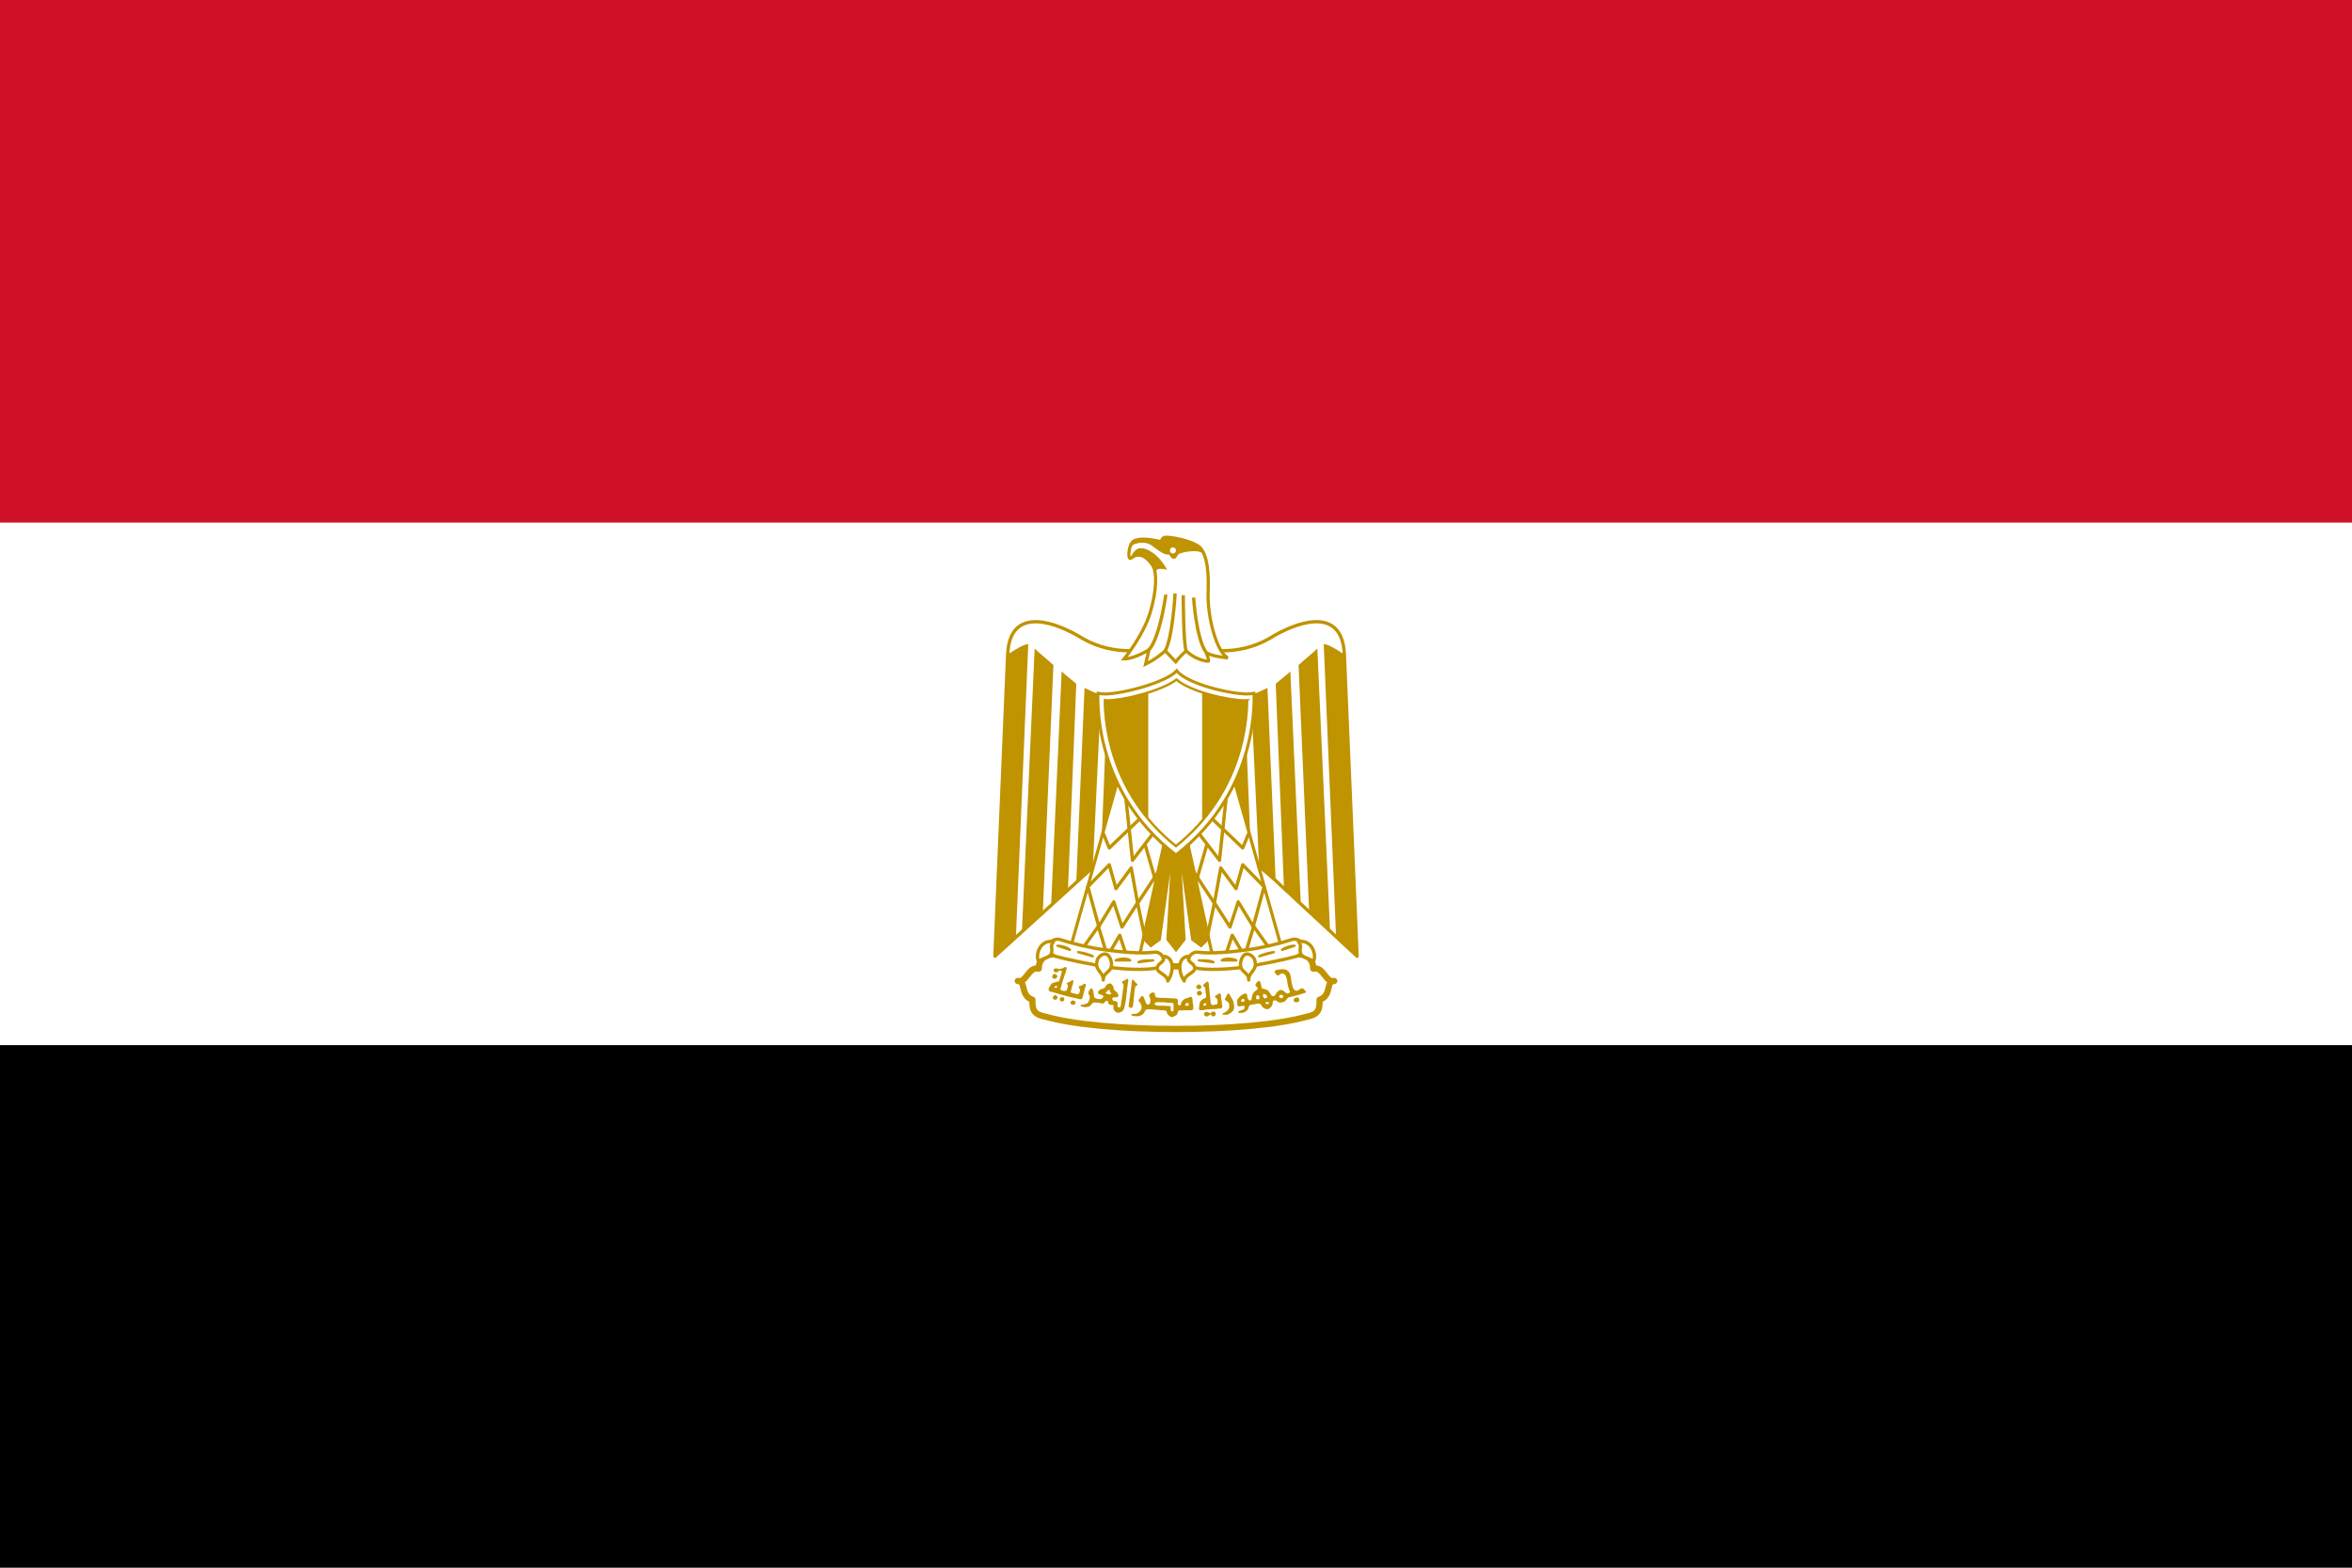
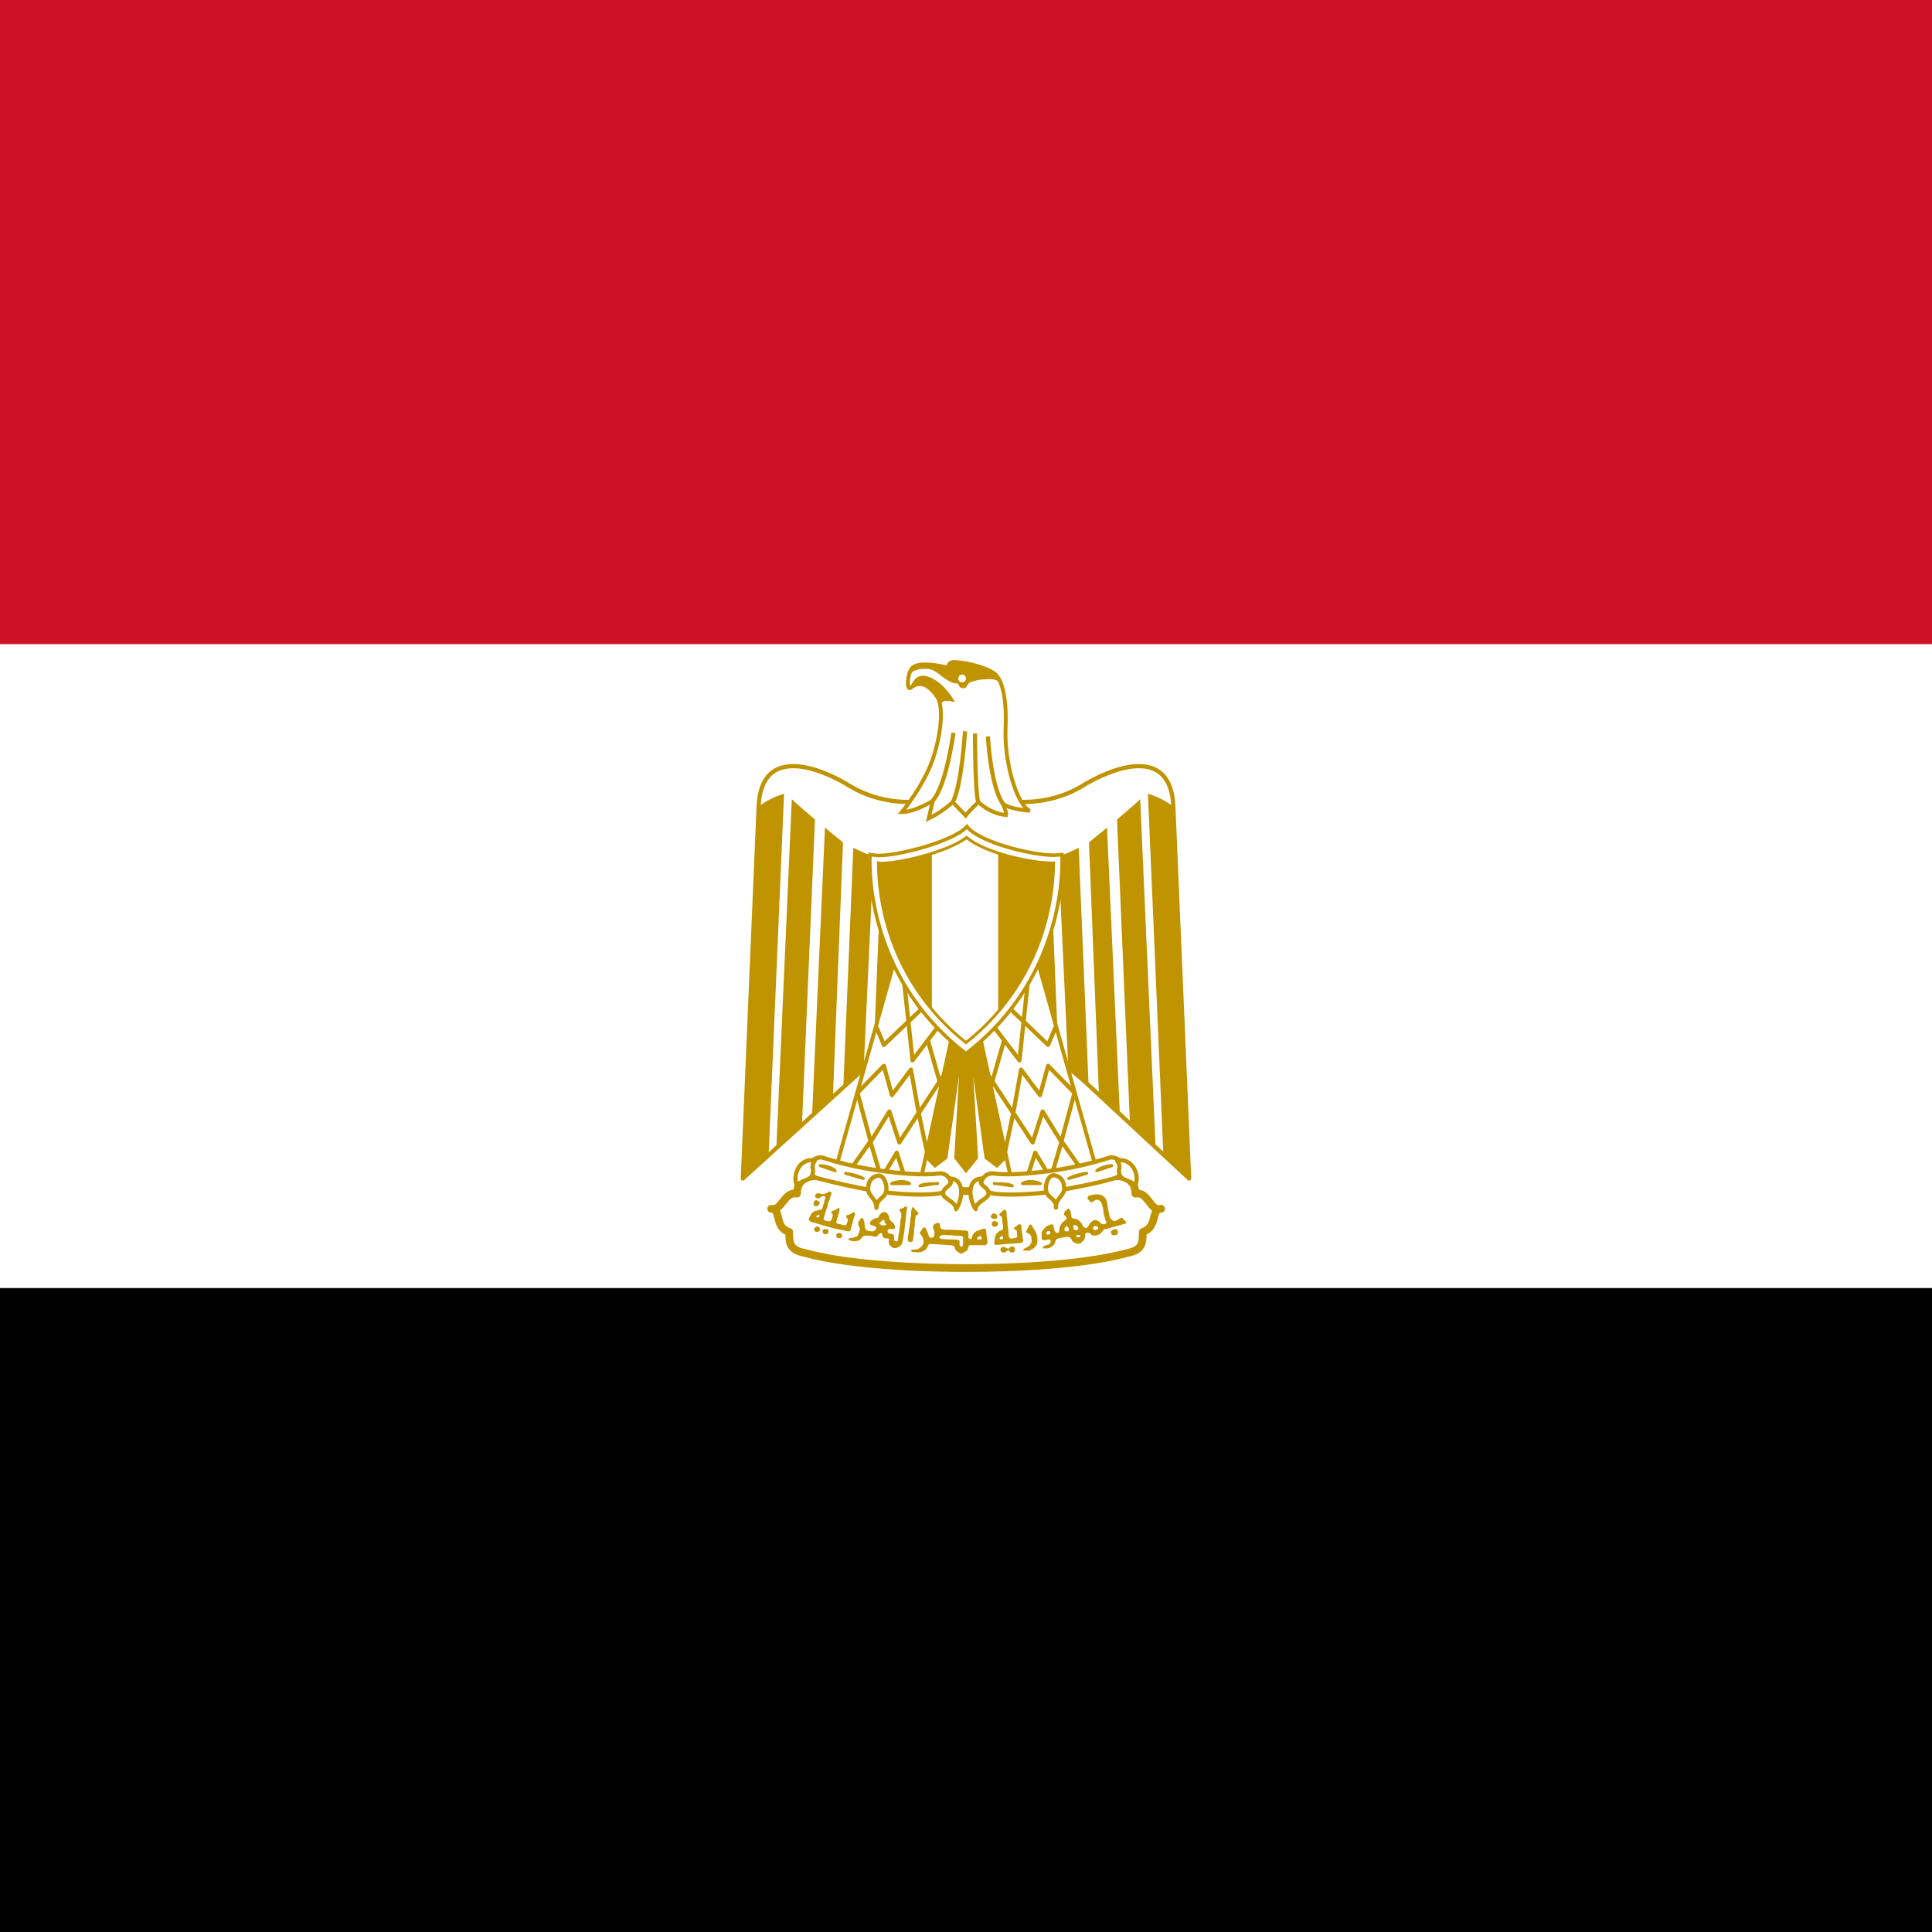
- <svg xmlns="http://www.w3.org/2000/svg" xmlns:xlink="http://www.w3.org/1999/xlink" width="900" height="600">
-   <rect width="900" height="600" fill="#000" />
-   <rect width="900" height="400" fill="#fff" />
-   <rect width="900" height="200" fill="#ce1126" />
-   <g fill="#fff" stroke="#c09300">
-     <path stroke-width="1.27" stroke-linejoin="round" d="m450.81,302.4,68.488,63.579-4.876-115.47c-0.716-17.5-15.924-13.485-26.971-7.172-11.191,7.172-23.958,7.172-37.446,2.437-13.485,4.735-26.253,4.735-37.444-2.437-11.046-6.312-26.252-10.328-26.97,7.172l-4.879,115.47,70.098-63.579z" />
-     <g id="w" fill="#c09300" stroke="none">
-       <path d="m393.47,246.49-4.734,112.32-8.035,7.168,4.878-115.47c2.295-1.578,6.313-4.017,7.891-4.017z" />
-       <path d="m403.09,254.53-4.017,93.955-8.032,8.22,4.877-108.49c1.579,1.577,6.314,5.45,7.172,6.31z" />
-       <path d="m411.84,261.7-3.155,78.362-6.456,6.309,4.018-89.405c1.575,1.578,4.731,3.873,5.592,4.733z" />
-       <path d="m421.31,265.72-3.156,66.787-6.313,5.119,3.156-74.344c1.579,0.716,4.735,2.438,6.313,2.438z" />
-       <path d="m430.06,265.72-2.297,55.657-6.454,6.313,2.439-61.252c1.576-0.001,5.594-0.001,6.313-0.718z" />
+ <svg xmlns="http://www.w3.org/2000/svg" xmlns:xlink="http://www.w3.org/1999/xlink" id="flag-icon-css-eg" width="512" height="512">
+   <path d="M0 341.3h512V512H0z" />
+   <path fill="#fff" d="M0 170.7h512v170.6H0z" />
+   <path fill="#ce1126" d="M0 0h512v170.7H0z" />
+   <g fill="#fff" stroke="#c09300" transform="translate(-128) scale(.85333)">
+     <path stroke-linejoin="round" stroke-width="1.3" d="M450.8 302.4l68.5 63.6-4.9-115.5c-.7-17.5-15.9-13.5-27-7.2-11.1 7.2-24 7.2-37.4 2.5-13.5 4.7-26.3 4.7-37.4-2.5-11-6.3-26.3-10.3-27 7.2L380.7 366l70.1-63.6z" />
+     <path id="a" fill="#c09300" stroke="none" d="M393.5 246.5l-4.8 112.3-8 7.2 4.9-115.5a24 24 0 0 1 7.9-4zm9.6 8l-4 94-8 8.2 4.8-108.5c1.6 1.6 6.3 5.5 7.2 6.3zm8.7 7.2l-3.1 78.4-6.5 6.3 4-89.4c1.6 1.5 4.8 3.8 5.6 4.7zm9.5 4l-3.1 66.8-6.3 5.1 3.1-74.3c1.6.7 4.7 2.4 6.3 2.4zm8.8 0l-2.3 55.7-6.5 6.3 2.5-61.3c1.5 0 5.6 0 6.3-.7z" />
+     <use width="100%" height="100%" transform="matrix(-1 0 0 1 900 0)" xlink:href="#a" />
+     <path fill="#c09300" stroke-width="1.1" d="M453.2 315l9.6 43.8-3.2 3.2-3.3-2.5-5.4-39 2.3 39-3.2 4-3.1-4 2.3-39-5.5 39-3.3 2.5-3.2-3.2 9.6-43.7h6.4z" />
+     <g id="b" fill="none" stroke-linejoin="round" stroke-width="1.3">
+       <path fill="#fff" stroke-width="1.2" d="M428.5 295.8l-19.1 67.7 26.3 4 11.1-50.9-18.3-20.8z" />
+       <path d="M422.2 319l2.3 5.5 12.4-11.8" />
+       <path d="M430.8 305l2.6 24.3 7.9-10.4m-3.2 4l4.3 15m1.7-5.5l-8.7 13.2m2.7 13.2l-2.8-13.2-2.4-13.4-5.9 7.9-2.5-9.1-8.2 8.4 4.1 15.2 5.8-9.4 3.1 9.6 6-9.2" />
+       <path d="M415 362l5.3-7.5 3.4 11.5 4.8-8 3.1 9.6" />
    </g>
-     <use xlink:href="#w" transform="matrix(-1,0,0,1,900,0)" />
-     <path fill="#c09300" stroke-width="1.074" d="m453.16,315.06,9.613,43.755-3.158,3.155-3.299-2.439-5.452-39.018,2.296,39.018-3.157,4.016-3.156-4.016,2.296-39.018-5.451,39.018-3.302,2.439-3.155-3.155,9.611-43.755h6.314z" />
-     <g id="b" fill="none" stroke-width="1.27" stroke-linejoin="round">
-       <path fill="#fff" stroke-width="1.189" d="m428.48,295.84-19.08,67.705,26.255,4.018,11.188-50.924-18.363-20.799z" />
-       <path d="m422.17,318.94,2.296,5.593,12.405-11.848" />
-       <path d="m430.76,304.92,2.596,24.346,7.891-10.328" />
-       <path d="m438.09,322.95,4.31,14.875" />
-       <path d="m444.09,332.36-8.718,13.241m2.719,13.216-2.79-13.198-2.436-13.423-5.841,7.909-2.561-9.119-8.175,8.385,4.157,15.251,5.737-9.435,3.156,9.612,5.89-9.162" />
-       <path d="m414.99,361.97,5.3-7.444,3.453,11.457,4.734-8.032,3.158,9.614" />
-     </g>
-     <use xlink:href="#b" transform="matrix(-1,0,0,1,900,0)" />
-     <g stroke-width="1.27" stroke-linejoin="round" stroke-linecap="round">
-       <path stroke-width="2.378" stroke-linejoin="round" d="m450,393.81c19.943,0,39.024-1.578,50.213-4.734,4.735-0.859,4.735-3.298,4.735-6.455,4.735-1.578,2.295-7.17,5.594-7.17-3.299,0.862-4.016-5.594-8.033-4.732,0-5.596-5.596-6.313-10.33-4.738-9.47,3.158-26.255,3.875-42.18,3.875-15.924-0.718-32.567-0.718-42.179-3.875-4.734-1.575-10.327-0.859-10.327,4.738-4.018-0.862-4.735,5.594-8.034,4.732,3.299,0,0.86,5.593,5.594,7.17,0,3.158,0,5.596,4.878,6.455,11.045,3.156,30.128,4.734,50.068,4.734z" />
-       <path d="m422.89,363.54c6.454,0.861,13.628,1.578,19.225,0.861,3.153,0,5.449,5.45-0.863,6.313-5.593,0.715-14.345,0-19.08-0.862-4.017-0.718-12.768-2.295-18.364-3.875-5.595-2.436-1.576-7.168,1.577-6.452,4.879,1.577,11.192,3.156,17.505,4.016z" />
-       <path d="m477.12,363.54c-6.457,0.861-13.628,1.578-19.081,0.861-3.301,0-5.596,5.45,0.717,6.313,5.596,0.715,14.347,0,19.078-0.862,4.019-0.718,12.769-2.295,18.364-3.875,5.597-2.436,1.58-7.168-1.577-6.452-4.878,1.577-11.19,3.156-17.501,4.016z" />
-       <path d="m403.09,360.39c-4.877-0.861-7.172,4.732-5.593,7.887,0.716-1.578,4.016-1.578,4.735-3.155,0.858-2.437-0.718-2.437,0.858-4.732z" />
-       <path d="m422.17,375.06c0-3.153,3.155-2.765,3.155-5.921,0-1.577-0.859-4.017-2.437-4.017-1.579,0-3.158,1.578-3.158,3.155-0.718,3.157,2.44,3.631,2.44,6.783z" />
-       <path d="m444.88,365.98c4.731,0,4.262,6.314,1.966,9.47,0-2.295-4.016-3.156-4.016-4.732,0-2.442,3.626-2.442,2.051-4.738z" />
-       <path d="m496.91,360.39c4.878-0.861,7.174,4.732,5.595,7.887-0.718-1.578-4.017-1.578-4.734-3.155-0.861-2.437,0.718-2.437-0.861-4.732z" />
-       <path d="m477.83,375.06c0-3.153-3.153-2.765-3.153-5.921,0-1.577,0.86-4.017,2.438-4.017,1.577,0,3.156,1.578,3.156,3.155,0.718,3.157-2.441,3.631-2.441,6.783z" />
-       <path d="m455.12,365.98c-4.732,0-4.263,6.314-1.967,9.47,0-2.295,4.016-3.156,4.016-4.732,0.001-2.442-3.626-2.442-2.048-4.738z" />
-       <g stroke-width="0.891">
-         <path d="m404.67,361.97c1.58,0,4.018,0.718,4.735,1.577l-4.74-1.58z" />
-         <path d="m412.55,364.41c0.862,0,4.018,0.716,5.596,1.575l-5.6-1.58z" />
-         <path d="m441.25,367.56c-1.578,0-4.734,0-5.593,0.715l5.59-0.72z" />
-         <path d="m432.5,367.56c-0.859-0.862-4.016-0.862-5.593,0h5.59z" />
-         <path d="m495.34,361.97c-1.578,0-3.875,0.718-4.735,1.577l4.735-1.577z" />
-         <path d="m487.45,364.41c-0.86,0-4.017,0.716-5.595,1.575l5.6-1.58z" />
-         <path d="m458.75,367.56c1.579,0,4.735,0,5.595,0.715l-5.6-0.72z" />
-         <path d="m467.5,367.56c0.86-0.862,4.018-0.862,5.595,0h-5.6z" />
-       </g>
+     <use width="100%" height="100%" transform="matrix(-1 0 0 1 900 0)" xlink:href="#b" />
+     <g stroke-linecap="round" stroke-linejoin="round" stroke-width="1.3">
+       <path stroke-width="2.4" d="M450 393.8c20 0 39-1.6 50.2-4.7 4.7-.9 4.7-3.3 4.7-6.5 4.8-1.6 2.4-7.2 5.7-7.2-3.4 1-4-5.5-8-4.7 0-5.6-5.7-6.3-10.4-4.7-9.5 3.1-26.3 3.9-42.2 3.9-16-.8-32.6-.8-42.2-4-4.7-1.5-10.3-.8-10.3 4.8-4-.8-4.7 5.6-8 4.7 3.3 0 .8 5.7 5.6 7.2 0 3.2 0 5.6 4.8 6.5 11 3.1 30.2 4.7 50.1 4.7z" />
+       <path d="M422.9 363.5c6.4.9 13.6 1.6 19.2.9 3.2 0 5.5 5.5-.9 6.3-5.5.7-14.3 0-19-.8a231 231 0 0 1-18.4-4c-5.6-2.4-1.6-7 1.6-6.4a105.3 105.3 0 0 0 17.5 4zm54.2 0c-6.4.9-13.6 1.6-19 .9-3.4 0-5.7 5.5.7 6.3 5.6.7 14.3 0 19-.8 4-.8 12.8-2.3 18.4-4 5.6-2.4 1.6-7-1.6-6.4a105.2 105.2 0 0 1-17.5 4z" />
+       <path d="M403 360.4c-4.8-.9-7 4.7-5.5 7.9.7-1.6 4-1.6 4.7-3.2.9-2.4-.7-2.4.9-4.7zm19.2 14.7c0-3.2 3.1-2.8 3.1-6 0-1.5-.8-4-2.4-4a3.4 3.4 0 0 0-3.2 3.2c-.7 3.1 2.5 3.6 2.5 6.8zm22.7-9.1c4.7 0 4.2 6.3 2 9.5 0-2.3-4-3.2-4-4.8 0-2.4 3.6-2.4 2-4.7zm52-5.6c4.9-.9 7.2 4.7 5.6 7.9-.7-1.6-4-1.6-4.7-3.2-.9-2.4.7-2.4-.9-4.7zM478 375c0-3.2-3.2-2.8-3.2-6 0-1.5.8-4 2.4-4a3.4 3.4 0 0 1 3.2 3.2c.7 3.1-2.5 3.6-2.5 6.8zM455 366c-4.7 0-4.2 6.3-2 9.5 0-2.3 4-3.2 4-4.8 0-2.4-3.6-2.4-2-4.7z" />
+       <path stroke-width=".9" d="M404.7 362c1.6 0 4 .7 4.7 1.6l-4.7-1.6zm7.9 2.4c.8 0 4 .7 5.5 1.6l-5.5-1.6zm28.6 3.2c-1.5 0-4.7 0-5.5.7l5.5-.8zm-8.7 0c-.9-.9-4-.9-5.6 0h5.6zm62.8-5.6c-1.5 0-3.8.7-4.7 1.6l4.7-1.6zm-7.8 2.4c-1 0-4 .7-5.6 1.6l5.6-1.6zm-28.7 3.2c1.5 0 4.7 0 5.6.7l-5.6-.8zm8.7 0c.9-.9 4-.9 5.6 0h-5.6z" />
      <g fill="#c09300" stroke="none">
-         <path d="m403.34,374.58c-0.534-0.102-0.815-0.525-0.68-1.025,0.164-0.609,0.652-0.957,1.113-0.794,0.293,0.104,0.83,0.645,0.832,0.839,0.003,0.223-0.281,0.753-0.403,0.754-0.053,0.001-0.134,0.046-0.181,0.102-0.1,0.118-0.413,0.175-0.68,0.124z" />
-         <path d="m458.27,378.5c-0.199-0.074-0.515-0.518-0.515-0.724,0.002-0.387,0.574-1.018,0.929-1.021,0.175-0.001,0.655,0.248,0.834,0.435,0.325,0.338,0.254,0.893-0.154,1.208-0.201,0.155-0.8,0.211-1.094,0.103z" />
-         <path d="m458.63,380.98c-0.42-0.142-0.574-0.348-0.608-0.814-0.035-0.485,0.012-0.561,0.525-0.841l0.366-0.199,0.346,0.154c0.48,0.214,0.693,0.445,0.71,0.767,0.018,0.348-0.24,0.703-0.64,0.883-0.352,0.158-0.373,0.159-0.699,0.049z" />
-         <path d="m407.75,370.09c-0.346-0.011-0.821,0.307-1.094,0.469-0.649,0.152-1.405,0.551-2.031,0.125-0.617-0.191-1.438-0.04-1.531,0.719,0.158,0.652,1.071,1.024,1.625,0.594,0.411-0.538,1.531-0.853,1.656,0.062-0.457,0.692-0.405,1.609-0.781,2.344-0.061,0.458-0.252,0.892-0.5,1.281-0.462,0.046-0.954-0.008-1.344,0.281-0.626,0.034-1.265,0.345-1.625,0.875-0.403,0.578-0.789,1.165-0.906,1.875,0.107,0.725,0.938,0.933,1.562,0.969,0.667,0.184,1.334,0.424,2,0.625,1.085,0.243,2.102,0.635,3.188,0.875,1.584,0.478,3.248,0.697,4.844,1.125,0.167,0.056,0.324,0.104,0.5,0.125,0.662,0.138,1.008-0.583,1.062-1.125,0.329-1.16,0.579-2.339,0.906-3.5,0.225-0.466,0.496-1.517-0.406-1.281-0.515,0.309-0.952,0.773-1.594,0.812-0.874,0.051-0.375,0.945-0.031,1.312,0.076,0.587-0.11,1.289-0.5,1.75-0.52,0.33-1.172-0.056-1.719-0.188-0.575,0.01-1.723-0.283-1.188-1.062,0.19-0.577,0.207-1.208,0.438-1.781,0.294-0.615,0.336-1.285,0.469-1.938-0.361-0.777-0.979,0.256-1.469,0.344-0.338,0.235-1.605,0.334-0.938,0.938,0.575,0.437,0.134,1.197,0.031,1.75-0.037,0.77-0.838,0.954-1.469,0.781-0.628-0.03-1.501-0.497-0.969-1.188,0.121-0.575,0.322-1.14,0.438-1.719,0.237-0.698,0.437-1.363,0.688-2.062,0.109-0.62,0.331-1.208,0.625-1.75,0.017-0.685,0.478-1.275,0.469-1.969-0.047-0.339-0.199-0.462-0.406-0.469zm-3.594,7.25c0.082-0.014,0.14-0.002,0.219,0.031,0.25,0.106,0.257,0.309,0,0.531-0.112,0.097-0.24,0.191-0.281,0.188-0.468-0.04-0.606-0.11-0.625-0.281-0.017-0.151,0.031-0.195,0.344-0.344,0.156-0.074,0.262-0.111,0.344-0.125z" />
-         <path d="m403.12,382.36c-0.496-0.466-0.416-0.806,0.317-1.353,0.314-0.234,0.504-0.207,0.863,0.12,0.552,0.504,0.574,0.823,0.087,1.255-0.241,0.213-0.346,0.257-0.627,0.26-0.293,0.003-0.377-0.033-0.64-0.282z" />
-         <path d="m406.17,383.28c-0.485-0.12-0.764-0.608-0.623-1.088,0.129-0.435,0.203-0.477,0.84-0.484,0.715-0.007,0.854,0.112,0.86,0.742,0.004,0.354-0.024,0.437-0.2,0.6-0.207,0.193-0.605,0.296-0.878,0.229z" />
-         <path d="m495.28,383.36c-0.227-0.189-0.273-0.274-0.275-0.515-0.003-0.411,0.233-0.712,0.746-0.944,0.682-0.309,0.96-0.266,1.217,0.186,0.342,0.601,0.325,0.847-0.084,1.252-0.226,0.224-0.268,0.237-0.785,0.242-0.508,0.003-0.566-0.011-0.819-0.221z" />
-         <path d="m410.22,384.51c-0.364-0.097-0.552-0.37-0.557-0.807-0.004-0.334,0.02-0.387,0.254-0.57,0.151-0.118,0.39-0.22,0.579-0.245,0.267-0.036,0.364-0.013,0.579,0.138,0.551,0.387,0.667,0.77,0.349,1.141-0.34,0.396-0.661,0.488-1.203,0.343z" />
-         <path d="m432.14,385.49c-0.081-0.101-0.259-0.16-0.278-0.287,0.032-0.555,0.059-1.117,0.235-1.648,0.096-0.523,0.012-1.069,0.194-1.579,0.187-0.927,0.187-1.883,0.402-2.804,0.01-0.474,0.055-0.949,0.192-1.405,0.158-0.722,0.014-1.476,0.226-2.189-0.023-0.268,0.286-0.983,0.557-0.559,0.393,0.576,0.911,1.045,1.421,1.515,0.438,0.253,0.036,0.624-0.267,0.75-0.415,0.164-0.516,0.621-0.487,1.022-0.058,0.415-0.225,0.807-0.242,1.23-0.088,0.622-0.071,1.255-0.152,1.877-0.182,0.609-0.112,1.26-0.173,1.887,0.008,0.399-0.181,0.761-0.155,1.16-0.048,0.406-0.067,0.894-0.407,1.172-0.329,0.166-0.804,0.137-1.068-0.142z" />
-         <path d="m461.84,375.69c-0.482,0.365-0.914,0.795-1.344,1.219-0.593,0.449,0.487,0.71,0.625,1.094,0.157,0.586,0.148,1.211,0.188,1.812,0.179,0.551,0.258,1.138,0.219,1.719-0.052,0.622-0.863,0.491-1.219,0.844-0.492,0.207-0.688,0.69-1.062,1.031-0.246,0.483-0.312,1.076-0.344,1.625,0.035,0.448-0.302,0.949,0,1.344,0.039,0.056,0.085,0.132,0.125,0.188,0.101,0.145,0.343,0.029,0.5,0.062,0.504-0.028,1.028,0.047,1.5-0.156,1.21-0.209,2.431-0.226,3.656-0.281,0.749,0.024,1.47-0.237,2.219-0.219,0.587,0.13,0.851-0.506,0.844-0.969-0.332-0.654-0.045-1.429-0.312-2.094-0.235-0.672-0.142-1.428-0.25-2.125-0.015-0.548-0.711-0.752-1.062-0.344-0.341,0.345-0.893,0.414-1.156,0.844-0.297,0.602,0.627,0.603,0.781,1.062,0.176,0.464,0.118,0.981,0.156,1.469,0.114,0.592-0.529,0.626-0.938,0.688-0.537,0.201-1.29,0.336-1.594-0.312-0.191-0.479-0.165-0.993-0.219-1.5-0.013-0.892-0.228-1.768-0.281-2.656-0.051-1.097-0.241-2.187-0.312-3.281-0.01-0.455-0.071-1.198-0.719-1.062zm-0.625,8.25,0.312,0.031,0.031,0.375,0.031,0.375-0.406,0.125c-0.215,0.064-0.403,0.094-0.406,0.094-0.003-0.001-0.088-0.053-0.188-0.125-0.22-0.159-0.163-0.385,0.125-0.688,0.163-0.17,0.239-0.203,0.5-0.188z" />
-         <path d="m431.25,374.66c-0.38,0.135-0.862,0.693-1.25,0.688-0.88,0.062-0.757,0.919-0.125,1.219,0.083,0.26,0.005,0.588,0.031,0.875,0.123,0.79-0.375,1.425-0.281,2.219-0.044,0.87-0.307,1.718-0.344,2.594-0.247,0.903-0.25,1.832-0.406,2.75-0.104,0.823-0.7,0.533-1.219,0.312-0.004-0.357-0.027-0.706-0.031-1.062,0.216-0.817-0.441-1.056-1.094-1.156-0.686,0.065-1.023-0.523-0.875-1.125,0.295-0.351,1.036-0.253,1.5-0.312,0.981,0.203,0.942-1.112,0.438-1.562-0.345-0.636-1.198-0.909-1.438-1.562,0.096-0.866-0.48-1.732-1.188-2.156-1.089-0.076-1.91,0.863-2.312,1.781-0.453,0.131-0.904,0.267-1.344,0.438-0.709,0.177-1.72,1.407-0.75,1.875,0.544,0.15,2.2,0.528,1.469,1.281-0.412,0.707-1.201,0.719-1.906,0.531-0.724,0.001-1.529-0.352-1.5-1.188-0.148-0.75-0.123-1.558-0.469-2.25-0.148-0.839-1.101-0.643-1.156,0.125-0.733,0.534-0.636,1.398-0.125,2.031,0.319,0.729,0.003,1.578-0.312,2.25-0.191,0.875-1.156,0.905-1.844,1.188-0.338,0.131-1.629-0.078-1.156,0.656,0.753,0.266,1.653,0.505,2.438,0.312,0.823-0.102,1.538-0.665,1.938-1.375,0.553-0.56,1.502-0.267,2.219-0.281,0.773-0.002,1.563,0.542,2.312,0.188,0.217-0.564,1.222-1.496,1.531-0.531-0.053,0.863,0.709,1.326,1.5,1.219,0.864-0.049,0.544,0.611,0.531,1.125,0.057,0.934,0.66,1.425,1.438,1.812,0.265,0.071,0.545,0.047,0.812,0,0.748-0.235,1.554-0.569,1.781-1.406,0.304-0.681,0.311-1.451,0.531-2.156,0.177-1.13,0.406-2.26,0.438-3.406,0.276-1.038,0.197-2.136,0.406-3.188,0.132-0.782,0.231-1.563,0.312-2.344-0.092-0.417-0.272-0.487-0.5-0.406zm-6.781,4.156c0.151,0.018,0.236,0.204,0.25,0.531,0.016,0.364,0.206,0.661,0.438,0.719,0.182,0.046,0.167,0.239-0.031,0.375-0.115,0.079-0.321,0.127-0.688,0.125-0.578-0.003-0.936-0.153-1.25-0.469l-0.188-0.188,0.281-0.188c0.142-0.108,0.398-0.333,0.562-0.5,0.285-0.291,0.474-0.425,0.625-0.406z" />
-         <path d="m490.5,370.94c-0.567,0.026-1.137,0.118-1.656,0.25-1.04-0.065-1.562,1.027-0.562,1.562,0.602,1.534,1.54-0.317,2.5-0.188,1.438,0.28,1.559,1.832,1.781,3,0.081,1.157,0.414,2.282,0.75,3.375,0.962,1.069-0.721,1.74-1.438,0.906-0.611-0.664-1.92-1.48-2.656-0.562-0.904,0.383-0.941,1.59-1.688,1.938-1.209,0.368-1.361-1.119-2-1.75-0.587-0.824-1.71-0.896-2.625-1.188-0.429-0.869-0.205-2.346-1.094-2.938-0.746,0.304-2.113,1.702-0.969,2.344,1.118,0.961-0.488,1.401-1,2.062-0.732,0.815-0.848,1.936-0.969,2.969-1.259,0.696-1.504-0.788-1.656-1.719-0.098-1.111-1.036-0.785-1.688-0.375-0.952,0.386-1.428,1.29-2.094,2-0.08,0.648,0.037,1.357,0.031,2.031,0.216,0.811,1.202,0.43,1.812,0.375,0.979-0.409,1.379,0.627,0.594,1.219-0.532,0.676-2.22,0.323-2.062,1.406,0.544,0.064,1.111,0.043,1.656,0,1.091-0.298,2.261-1.067,2.375-2.281,0.144-1.058,1.668-0.865,2.5-1.094,1.041-0.3,2.295-0.377,2.531,0.938,0.709,0.745,2.249,1.584,3.031,0.562,0.795-0.485,1.176-1.338,1.125-2.25-0.162-0.785,1.269-0.813,1.625-0.375,0.521,0.858,2.151,0.605,2.938,0.125,0.836-0.617,1.018-1.705,2.219-1.719,1.782-0.534,3.634-0.841,5.375-1.5,1.41-0.307-0.21-1.198-0.562-1.719-1.074-0.531-2.008,1.642-3.219,0.562-0.936-0.716-0.872-2.077-1.219-3.125-0.237-1.357-0.177-2.923-1.156-4-0.672-0.715-1.586-0.887-2.531-0.844zm-6.812,9.469c0.126-0.003,0.268,0.059,0.5,0.188,0.438,0.242,0.751,0.643,0.75,0.969-0,0.213-0.054,0.227-0.375,0.375-0.197,0.091-0.421,0.189-0.5,0.188-0.181-0.002-0.624-0.357-0.625-0.5-0.001-0.059-0.058-0.286-0.125-0.469-0.118-0.321-0.099-0.316,0.062-0.531,0.103-0.137,0.187-0.215,0.312-0.219zm6.531,0.344c0.372-0.024,0.594,0.092,0.75,0.375,0.182,0.329,0.058,0.581-0.406,0.781-0.203,0.088-0.407,0.159-0.438,0.156-0.031-0.003-0.198-0.103-0.375-0.219-0.27-0.178-0.309-0.264-0.312-0.469-0.003-0.315,0.349-0.597,0.781-0.625zm-8.938,0.094c0.109-0.017,0.208,0.04,0.344,0.156,0.18,0.155,0.237,0.279,0.281,0.594,0.031,0.219,0.026,0.502,0,0.625-0.049,0.226-0.053,0.216-0.562,0.219-0.64,0.006-0.7-0.064-0.688-0.656,0.008-0.377,0.012-0.478,0.219-0.688,0.16-0.162,0.297-0.233,0.406-0.25zm-5.5,1.438c0.2,0.047,0.388,0.198,0.438,0.438,0.066,0.318,0.008,0.462-0.25,0.594-0.222,0.113-0.734,0.151-0.875,0.062-0.046-0.029-0.14-0.103-0.188-0.188-0.068-0.121-0.056-0.179,0.031-0.25,0.06-0.049,0.125-0.12,0.125-0.156-0-0.036,0.067-0.163,0.156-0.281,0.146-0.194,0.363-0.266,0.562-0.219zm9.25,1.188c0.178-0.001,0.329,0.061,0.438,0.156,0.185,0.162,0.179,0.4-0.031,0.562-0.135,0.104-0.872,0.095-1.125,0-0.113-0.042-0.156-0.099-0.156-0.219-0.002-0.141,0.037-0.228,0.281-0.344,0.204-0.098,0.416-0.155,0.594-0.156z" />
-         <path d="m467.86,388.29c-0.096-0.062-0.238-0.117-0.095-0.222,0.173-0.302,0.518-0.407,0.824-0.52,0.548-0.237,1.021-0.64,1.374-1.118,0.05-0.333,0.424-0.514,0.422-0.862,0.003-0.475,0.031-0.962-0.085-1.426-0.128-0.426-0.451-0.752-0.826-0.974-0.257-0.201-0.674-0.257-0.769-0.614-0.052-0.343,0.253-0.604,0.361-0.909,0.223-0.422,0.411-0.864,0.651-1.275,0.259-0.288,0.659-0.016,0.793,0.262,0.189,0.278,0.357,0.576,0.451,0.897,0.302,0.332,0.57,0.721,0.679,1.162,0.148,0.311,0.383,0.602,0.369,0.966,0,0.416,0.235,0.787,0.22,1.206,0.013,0.56,0.013,1.145-0.192,1.674-0.14,0.293-0.421,0.47-0.606,0.733-0.319,0.296-0.67,0.579-1.08,0.736-0.289,0.092-0.457,0.426-0.819,0.345-0.515,0.009-1.037,0.079-1.547-0.004,0.032,0.054-0.156-0.091-0.125-0.057z" />
-         <path d="m461.01,388.74c-0.243-0.25-0.295-0.355-0.298-0.6-0.003-0.247,0.045-0.346,0.282-0.586,0.438-0.443,0.652-0.453,1.409-0.07,0.723,0.366,0.968,0.399,1.032,0.14,0.062-0.25,0.479-0.479,0.874-0.481,0.25-0.002,0.392,0.048,0.592,0.204,0.251,0.196,0.263,0.226,0.27,0.679,0.004,0.463-0.002,0.481-0.29,0.736-0.277,0.244-0.322,0.259-0.665,0.225-0.437-0.044-0.7-0.244-0.771-0.588-0.052-0.25-0.139-0.31-0.205-0.14-0.021,0.055-0.129,0.122-0.239,0.15-0.204,0.051-0.549,0.269-0.794,0.5-0.093,0.087-0.255,0.129-0.519,0.131-0.356,0.003-0.405-0.018-0.678-0.299z" />
-         <path d="m441.19,379.84c-0.665,0.007-1.381,0.566-1.469,1.219,0.152,0.752,0.777,1.49,0.375,2.281,0.278,1.013-0.761,1.397-1.469,0.812-0.427-0.971-0.643-2.036-1.281-2.906-0.804-0.228-1.155,1.057-1.719,1.5,0.28,0.755,1.096,1.432,1.188,2.375,0.195,0.915-0.361,1.931-1.156,2.406-0.686,0.655-1.625,0.421-2.469,0.562-1.024,0.599,0.752,0.818,1.219,0.844,1.048,0.106,2.135-0.032,2.906-0.812,0.769-0.367,0.71-1.697,1.625-1.844,1.588-0.071,3.163,0.244,4.75,0.281,0.849,0.203,2.163-0.101,2.75,0.531,0.002,1.107,0.941,1.79,1.844,2.219,0.499,0.139,1.024-0.479,1.531-0.594,0.965-0.308,0.672-1.502,1.25-1.969,1.65-0.089,3.316-0.07,4.969-0.094,0.315,0.008,0.407-0.44,0.625-0.625-0.036-0.639-0.059-1.273-0.156-1.906-0.318-0.807,0.051-1.845-0.531-2.531-0.83-0.226-1.536,0.534-2.375,0.594-0.926,0.412-1.706,1.268-1.75,2.312-0.548,0.897-1.428-0.16-1.125-0.906-0.035-0.325,0.07-0.704-0.031-1-0.507-0.608-1.395-0.409-2.094-0.5-1.018,0.041-2.013-0.18-3.031-0.156-0.893-0.067-1.822,0.078-2.688-0.156-1.032-0.029-0.89-1.038-1.062-1.75-0.183-0.136-0.403-0.19-0.625-0.188zm2,3.688c0.343,0.007,0.667,0.052,1,0.094,0.431,0.071,0.89-0.148,1.312,0,0.977,0.166,1.954,0.127,2.938,0.219,0.26-0.004,0.446,0.185,0.625,0.344,0.002,0.684,0.001,1.379,0,2.062-0.03,0.258,0.076,0.598-0.156,0.781-0.075,0.051-0.158,0.107-0.25,0.125-0.271-0.07-0.557-0.248-0.688-0.5-0.041-0.357,0.018-0.704,0.031-1.062-0.007-0.093,0.04-0.237,0-0.312-0.213-0.151-0.454-0.249-0.719-0.25-0.849-0.029-1.682-0.092-2.531-0.125-0.707-0.045-1.433,0.06-2.125-0.125-0.268-0.098-0.618-0.064-0.781-0.344-0.234-0.272,0.104-0.597,0.344-0.719,0.318-0.145,0.657-0.194,1-0.188zm11.281,0.25c0.159-0.002,0.209,0.05,0.281,0.344,0.046,0.188,0.1,0.417,0.125,0.5,0.036,0.118-0.022,0.156-0.188,0.219-0.494,0.186-0.986,0.168-1.156-0.062-0.077-0.105,0.013-0.435,0.156-0.562,0.289-0.259,0.61-0.437,0.781-0.438z" />
+         <path d="M403.3 374.6c-.5-.1-.8-.6-.6-1 .1-.7.6-1 1-.8.4 0 .9.6.9.8l-.4.7-.2.1c0 .2-.4.2-.7.2zm55 3.9c-.2 0-.6-.5-.6-.7 0-.4.6-1 1-1l.8.4c.3.3.3.9-.1 1.2-.2.2-.8.2-1.1 0zm.3 2.5c-.4-.2-.5-.4-.6-.8 0-.5 0-.6.5-.9l.4-.2.4.2c.4.2.7.4.7.8 0 .3-.3.6-.7.8-.3.2-.4.2-.7 0z" />
+         <path d="M407.8 370c-.4 0-.9.4-1.2.6-.6.1-1.4.5-2 0-.6-.1-1.4 0-1.5.8.1.7 1 1 1.6.6.4-.5 1.5-.9 1.7 0-.5.8-.4 1.7-.8 2.4 0 .5-.3.9-.5 1.3-.5 0-1 0-1.4.3-.6 0-1.2.3-1.6.8-.4.6-.8 1.2-.9 2 .1.6 1 .8 1.6.9l2 .6 3.2.9c1.6.5 3.2.7 4.8 1.1l.5.1c.7.2 1-.5 1-1l1-3.6c.2-.5.5-1.5-.4-1.3-.5.3-1 .8-1.6.8-.9 0-.4 1 0 1.3 0 .6-.2 1.3-.5 1.8-.6.3-1.2 0-1.8-.2-.5 0-1.7-.3-1.2-1l.5-1.8c.3-.6.3-1.3.5-2-.4-.7-1 .3-1.5.4-.4.2-1.6.3-1 1 .6.4.2 1.1 0 1.7 0 .7-.8 1-1.4.7-.6 0-1.5-.5-1-1.1l.5-1.8.7-2c0-.7.3-1.2.6-1.8 0-.7.5-1.3.5-2 0-.3-.2-.4-.4-.4zm-3.7 7.3a.3.3 0 0 1 .3 0c.2.2.2.4 0 .6l-.3.2c-.5 0-.6-.1-.6-.3 0-.1 0-.2.3-.3a1.4 1.4 0 0 1 .4-.2zm-1 5c-.5-.4-.4-.7.3-1.3.4-.2.5-.2.9.1.6.5.6.8 0 1.3-.2.2-.3.2-.5.2-.3 0-.4 0-.7-.2zm3 1a.9.9 0 0 1-.6-1.1c.2-.4.3-.5.9-.5.7 0 .8.1.9.7 0 .4 0 .5-.3.7a1 1 0 0 1-.8.2zm89.2 0c-.2-.1-.3-.2-.3-.5 0-.4.2-.7.8-.9.6-.3 1-.3 1.2.2.3.6.3.8-.1 1.2-.2.3-.3.3-.8.3s-.6 0-.8-.2zm-85 1.2c-.4 0-.6-.4-.6-.8 0-.3 0-.4.2-.6l.6-.2.6.1c.5.4.6.8.3 1.2-.3.4-.6.4-1.2.3zm21.8 1l-.2-.3c0-.6 0-1.1.2-1.7.1-.5 0-1 .2-1.5l.4-2.8c0-.5 0-1 .2-1.4.1-.8 0-1.5.2-2.2 0-.3.3-1 .6-.6.4.6.9 1 1.4 1.5.4.3 0 .7-.3.8-.4.1-.5.6-.5 1l-.2 1.2c0 .7 0 1.3-.2 2l-.1 1.8-.2 1.2c0 .4 0 .9-.4 1.1-.3.2-.8.2-1-.1zm29.7-9.8l-1.3 1.2c-.6.5.5.7.6 1.1.2.6.2 1.2.2 1.8.2.6.3 1.1.2 1.7 0 .7-.8.5-1.2.9-.5.2-.7.7-1 1a4.2 4.2 0 0 0-.4 1.6c0 .5-.3 1 0 1.4l.1.2h.5l1.5-.1c1.2-.2 2.5-.2 3.7-.3l2.2-.2c.6.1.9-.5.9-1-.4-.7-.1-1.4-.4-2-.2-.8-.1-1.5-.2-2.2 0-.6-.7-.8-1-.4-.4.4-1 .5-1.2.9-.3.6.6.6.8 1l.1 1.5c.1.6-.5.6-1 .7-.5.2-1.2.3-1.5-.3-.2-.5-.2-1-.2-1.5 0-1-.3-1.8-.3-2.7 0-1-.3-2.1-.3-3.2 0-.5-.1-1.2-.8-1.1zm-.6 8.2h.3v.8l-.3.1a3.3 3.3 0 0 1-.4.1 2.5 2.5 0 0 1-.2 0c-.2-.2-.2-.5.1-.8l.5-.2zm-30-9.2c-.3 0-.8.7-1.2.6-.9.1-.8 1-.1 1.3v.8c.1.8-.4 1.5-.3 2.3 0 .8-.3 1.7-.3 2.6-.3.9-.3 1.8-.4 2.7-.1.8-.7.5-1.2.3v-1c.1-.9-.5-1.1-1.2-1.2-.7 0-1-.5-.8-1.1.3-.4 1-.3 1.5-.3 1 .2.9-1.1.4-1.6-.4-.6-1.2-1-1.4-1.6 0-.8-.5-1.7-1.2-2.1-1.1-.1-2 .8-2.3 1.8-.5 0-1 .2-1.4.4-.7.2-1.7 1.4-.7 1.9.5.1 2.2.5 1.4 1.2-.4.8-1.2.8-1.9.6-.7 0-1.5-.4-1.5-1.2-.1-.8-.1-1.6-.4-2.3-.2-.8-1.1-.6-1.2.2-.7.5-.6 1.4-.1 2 .3.7 0 1.6-.3 2.2-.2 1-1.2 1-1.9 1.2-.3.2-1.6 0-1.1.7.7.3 1.6.5 2.4.3.8 0 1.5-.7 2-1.4.5-.5 1.4-.2 2.2-.2.7 0 1.5.5 2.3.1.2-.5 1.2-1.5 1.5-.5 0 .9.7 1.3 1.5 1.2.9 0 .5.6.5 1.2 0 .9.7 1.4 1.5 1.8h.8c.7-.3 1.5-.6 1.8-1.4.3-.7.3-1.5.5-2.2.2-1.1.4-2.3.4-3.4.3-1 .2-2.1.4-3.2l.3-2.3c0-.5-.2-.5-.5-.4zm-6.7 4.1c.1 0 .2.2.2.5 0 .4.2.7.5.8v.3l-.8.2c-.5 0-.9-.2-1.2-.5l-.2-.2.3-.2.5-.5c.3-.3.5-.4.7-.4zm66-7.9a8.4 8.4 0 0 0-1.7.3c-1 0-1.5 1-.5 1.6.6 1.5 1.5-.4 2.5-.2 1.4.2 1.5 1.8 1.8 3 0 1.1.4 2.2.7 3.3 1 1.1-.7 1.8-1.4 1-.6-.7-2-1.5-2.7-.6-.9.4-1 1.6-1.7 2-1.2.3-1.3-1.2-2-1.8-.6-.9-1.7-1-2.6-1.2-.4-.9-.2-2.4-1-3-.8.3-2.2 1.7-1 2.4 1 1-.5 1.4-1 2-.8.9-1 2-1 3-1.3.7-1.5-.8-1.7-1.7 0-1.1-1-.8-1.7-.4-1 .4-1.4 1.3-2 2v2c.2.9 1.2.5 1.8.4 1-.4 1.4.7.6 1.3-.6.6-2.2.3-2 1.4h1.6c1-.3 2.2-1.1 2.3-2.3.2-1 1.7-.9 2.5-1.1 1-.3 2.3-.4 2.6 1 .7.7 2.2 1.5 3 .5a2.4 2.4 0 0 0 1.1-2.3c-.1-.8 1.3-.8 1.7-.3.5.8 2.1.6 2.9 0 .8-.5 1-1.6 2.2-1.6l5.4-1.5c1.4-.3-.2-1.2-.6-1.8-1-.5-2 1.7-3.2.6-1-.7-.9-2-1.2-3.1-.3-1.4-.2-3-1.2-4-.6-.7-1.6-.9-2.5-.9zm-6.8 9.5c.1 0 .3 0 .5.2.4.2.7.6.7 1 0 .2 0 .2-.3.3l-.5.2c-.2 0-.7-.3-.7-.5v-.4c-.2-.4-.2-.4 0-.6l.3-.2zm6.5.4c.4 0 .6 0 .8.3.1.4 0 .6-.4.8l-.5.2-.4-.3c-.2-.1-.3-.2-.3-.4 0-.3.4-.6.8-.7zm-9 0c.2 0 .3 0 .4.2.2.2.3.3.3.6v.6c0 .3 0 .2-.6.2s-.7 0-.7-.6c0-.4 0-.5.3-.7.1-.2.3-.2.4-.2zm-5.4 1.5a.6.6 0 0 1 .4.4c0 .3 0 .5-.2.6-.3.1-.8.2-1 0a.6.6 0 0 1 0-.1c-.2-.1-.2-.2 0-.3v-.1l.2-.3a.5.5 0 0 1 .6-.2zm9.2 1.2l.5.1v.6h-1.2l-.1-.2c0-.2 0-.3.2-.4l.6-.1zm-17.1 4.8c-.1 0-.3-.1-.1-.2.1-.3.5-.4.8-.6a3.4 3.4 0 0 0 1.4-1c0-.4.4-.6.4-1l-.1-1.4a1.8 1.8 0 0 0-.8-1c-.3-.1-.7-.2-.8-.6 0-.3.3-.6.4-.9l.6-1.2c.3-.3.7 0 .8.2l.5 1c.3.3.5.6.6 1 .2.4.4.7.4 1l.2 1.3c0 .5 0 1.1-.2 1.6l-.6.8c-.3.3-.6.6-1 .7-.3.1-.5.4-.9.4H468l-.1-.1zm-6.9.4c-.2-.2-.3-.3-.3-.6s0-.3.3-.6c.4-.4.6-.4 1.4 0 .7.4 1 .4 1 .1.1-.2.5-.5 1-.5a.8.8 0 0 1 .5.2c.2.2.3.3.3.7 0 .5 0 .5-.3.8-.3.2-.3.2-.7.2-.4 0-.7-.3-.8-.6 0-.2 0-.3-.2-.1l-.2.1c-.2 0-.6.3-.8.5l-.5.1c-.4 0-.4 0-.7-.3zm-19.8-8.9c-.7 0-1.4.6-1.5 1.3.2.7.8 1.5.4 2.2.3 1-.8 1.4-1.5.9-.4-1-.6-2-1.3-3-.8-.2-1.1 1.1-1.7 1.6.3.7 1.1 1.4 1.2 2.3.2 1-.4 2-1.1 2.4-.7.7-1.7.5-2.5.6-1 .6.7.8 1.2.8 1 .1 2.1 0 3-.8.7-.3.6-1.7 1.5-1.8l4.8.3c.8.2 2.1-.1 2.7.5 0 1 1 1.8 1.9 2.2.5.2 1-.5 1.5-.6 1-.3.7-1.5 1.3-2h5c.2 0 .3-.5.6-.7l-.2-1.9c-.3-.8 0-1.8-.5-2.5-.9-.2-1.6.5-2.4.6-1 .4-1.7 1.3-1.8 2.3-.5.9-1.4-.2-1-1l-.1-1c-.5-.5-1.4-.3-2.1-.4l-3-.2c-1 0-1.9.1-2.7-.1-1 0-1-1-1-1.8a1 1 0 0 0-.7-.2zm2 3.7l1 .1h1.3c1 .2 2 .2 3 .2.2 0 .4.2.6.4v2c0 .3 0 .7-.2.8a.7.7 0 0 1-.2.2 1 1 0 0 1-.7-.5v-1.1-.3a1.3 1.3 0 0 0-.7-.3l-2.6-.1-2-.1c-.3-.1-.7 0-.9-.4-.2-.2.1-.6.4-.7a2.3 2.3 0 0 1 1-.2zm11.3.3c.1 0 .2 0 .2.3l.2.5c0 .1 0 .2-.2.2-.5.2-1 .2-1.2 0 0-.1 0-.5.2-.6l.8-.4z" />
      </g>
    </g>
-     <path stroke-width="1.15" d="m449.98,327.23c32.642-25.106,29.843-61.883,29.843-61.883-0.861,0.172-1.679,0.258-2.541,0.258-6.847,0-23.178-3.917-26.988-8.893-4.081,4.503-20.77,8.893-27.574,8.893-0.861,0-1.722-0.086-2.541-0.258,0,0-2.842,36.776,29.8,61.883z" />
-     <path stroke-width="0.916" d="m477.22,268.04c-0.281,0.018-0.563,0.026-0.848,0.026-6.205,0-20.619-3.184-26.175-7.957-5.819,4.41-20.471,7.957-26.576,7.957-0.286,0-0.569-0.035-0.85-0.086-0.014,1.391,0.058,2.832,0.144,4.144,0.323,4.901,1.183,9.819,2.488,14.552,4.108,14.895,12.516,27.553,24.572,37.155,12.066-9.61,20.484-22.28,24.601-37.186,1.307-4.732,2.169-9.65,2.495-14.55,0.085-1.284,0.157-2.692,0.147-4.054z" />
-     <path fill="#c09300" stroke="none" d="m439.38,265.03c-5.872,1.845-12.229,3.031-15.75,3.031-0.286,0-0.563-0.042-0.844-0.094-0.014,1.391,0.07,2.845,0.156,4.156,0.323,4.901,1.164,9.8,2.469,14.531,2.765,10.025,7.506,19.032,13.969,26.781v-48.406z" />
-     <path fill="#c09300" stroke="none" d="m460,264.94,0,49.25c6.794-7.921,11.733-17.206,14.594-27.562,1.307-4.732,2.143-9.631,2.469-14.531,0.085-1.284,0.166-2.7,0.156-4.062-0.281,0.018-0.559,0.031-0.844,0.031-3.73,0-10.42-1.17-16.375-3.125z" />
-     <g stroke-width="1.27">
-       <path stroke-width="1.218" d="m462.31,253.09c0.667,0.039-0.902-3.568-0.902-3.568,1.764,1.804,8.43,2.235,8.43,2.235-3.999-1.766-7.998-15.096-7.528-25.721,0.432-10.664-1.528-14.859-3.097-16.428-2-2-8.43-3.764-12.664-3.999-2.392-0.118-2,1.804-2,1.804-4.431-1.137-8.861-1.568-10.861-0.235-1.882,1.255-2.274,7.528-0.902,6.43,3.333-2.666,6.234-0.235,8.233,2.666,1.764,2.549,1.647,9.763-0.902,18.192-2.666,8.861-9.959,17.722-9.959,17.722,3.96,0,9.528-3.529,9.528-3.529l-1.333,5.528c4.195-2,7.528-5.097,7.528-5.097l3.999,4.195c1.333-1.764,3.999-4.195,3.999-4.195s3.333,3.529,8.43,3.999z" />
-       <path fill="none" d="m446.12,227.57s-2.235,16.428-6.43,21.094" />
-       <path fill="none" d="m449.65,227.14s-0.863,16.623-3.764,21.956" />
-       <path fill="none" d="m452.78,227.81s0,18.192,1.098,21.289" />
-       <path fill="none" d="m456.74,228.71s0.902,15.291,4.666,20.819" />
-       <path fill="#c09300" stroke-width="0.354" d="m442.08,219.61c-0.196-1.451-0.549-2.588-1.059-3.333-2-2.901-4.901-5.332-8.233-2.666,0,0,1.137-3.529,3.568-3.646,1.882-0.118,6.156,1.411,9.92,7.841,0,0-2.784-0.627-3.45-0.039-1.255,1.098-0.745,1.843-0.745,1.843z" />
-       <path fill="#c09300" stroke-width="0.354" d="m432.44,209.26c0.274-0.902,0.706-1.725,1.255-2.078,2-1.333,6.43-0.902,10.86,0.235,0,0-0.392-1.921,2-1.804,4.234,0.235,10.665,2,12.664,3.999,0.47,0.51,1.019,1.255,1.49,2.392h-0.078c-0.98-1.372-3.764-1.294-4.431-1.215-1.059,0.118-1.725,0.078-3.136,0.431-0.667,0.157-1.686,0.353-2.235,0.784-0.431,0.353-0.784,1.647-1.451,1.647-1.059,0-0.98-0.274-1.255-0.588-0.353-0.431-0.549-1.059-0.902-1.019-1.098,0.196-2.862-0.666-5.097-2.431-2.234-1.764-3.097-2.196-5.998-2-2.862,0.235-3.764,1.843-3.764,1.843l0.078-0.196z" />
-       <circle cx="448.824" cy="210.672" r="1.176" stroke="none" />
+     <path stroke-width="1.1" d="M450 327.2c32.6-25 29.8-61.8 29.8-61.8l-2.5.2c-6.9 0-23.2-4-27-8.9-4 4.5-20.8 9-27.6 9l-2.5-.3s-2.9 36.7 29.8 61.8z" />
+     <path stroke-width=".9" d="M477.2 268h-.8c-6.2 0-20.6-3.1-26.2-7.9-5.8 4.4-20.5 8-26.6 8a4.7 4.7 0 0 1-.8-.1 73.1 73.1 0 0 0 2.6 18.7 71 71 0 0 0 24.6 37.1 71.2 71.2 0 0 0 24.6-37.2 73.1 73.1 0 0 0 2.6-18.6z" />
+     <path fill="#c09300" stroke="none" d="M439.4 265a62.2 62.2 0 0 1-16.6 3l.1 4.1a72.8 72.8 0 0 0 2.5 14.5 71 71 0 0 0 14 26.8V265zm20.6 0v49.2a71.1 71.1 0 0 0 14.6-27.6 73 73 0 0 0 2.5-14.5l.1-4h-.8c-3.8 0-10.4-1.2-16.4-3.2z" />
+     <g stroke-width="1.3">
+       <path stroke-width="1.2" d="M462.3 253c.7.1-.9-3.5-.9-3.5 1.8 1.8 8.4 2.3 8.4 2.3-4-1.8-8-15.1-7.5-25.8.4-10.6-1.5-14.8-3-16.4-2-2-8.5-3.8-12.7-4-2.5-.1-2 1.8-2 1.8-4.5-1.1-9-1.6-11-.2-1.8 1.2-2.2 7.5-.8 6.4 3.3-2.7 6.2-.2 8.2 2.7 1.8 2.5 1.7 9.7-.9 18.2-2.6 8.8-10 17.7-10 17.7 4 0 9.6-3.5 9.6-3.5l-1.3 5.5c4.2-2 7.5-5.1 7.5-5.1l4 4.2c1.3-1.8 4-4.2 4-4.2s3.3 3.5 8.4 4z" />
+       <path fill="none" d="M446.1 227.6s-2.2 16.4-6.4 21m10-21.5s-1 16.7-3.8 22m6.9-21.3s0 18.2 1 21.3m3-20.4s.8 15.3 4.6 20.8" />
+       <path fill="#c09300" stroke-width=".3" d="M442 219.6a8 8 0 0 0-1-3.3c-2-3-4.9-5.4-8.2-2.7 0 0 1.1-3.5 3.6-3.6 1.8-.1 6.1 1.4 9.9 7.8 0 0-2.8-.6-3.5 0-1.2 1-.7 1.8-.7 1.8z" />
+       <path fill="#c09300" stroke-width=".3" d="M432.4 209.3c.3-1 .7-1.8 1.3-2.1 2-1.4 6.4-1 10.9.2 0 0-.4-1.9 2-1.8 4.2.2 10.6 2 12.6 4a7.9 7.9 0 0 1 1.5 2.4c-1-1.4-3.8-1.3-4.5-1.2-1 .1-1.7 0-3.1.4-.7.2-1.7.4-2.3.8-.4.4-.8 1.6-1.4 1.6-1 0-1-.2-1.3-.5-.3-.5-.5-1.1-.9-1-1 .1-2.8-.7-5-2.5-2.3-1.8-3.2-2.2-6-2-3 .2-3.8 1.9-3.8 1.9v-.2z" />
+       <circle cx="448.8" cy="210.7" r="1.2" stroke="none" />
    </g>
  </g>
</svg>
